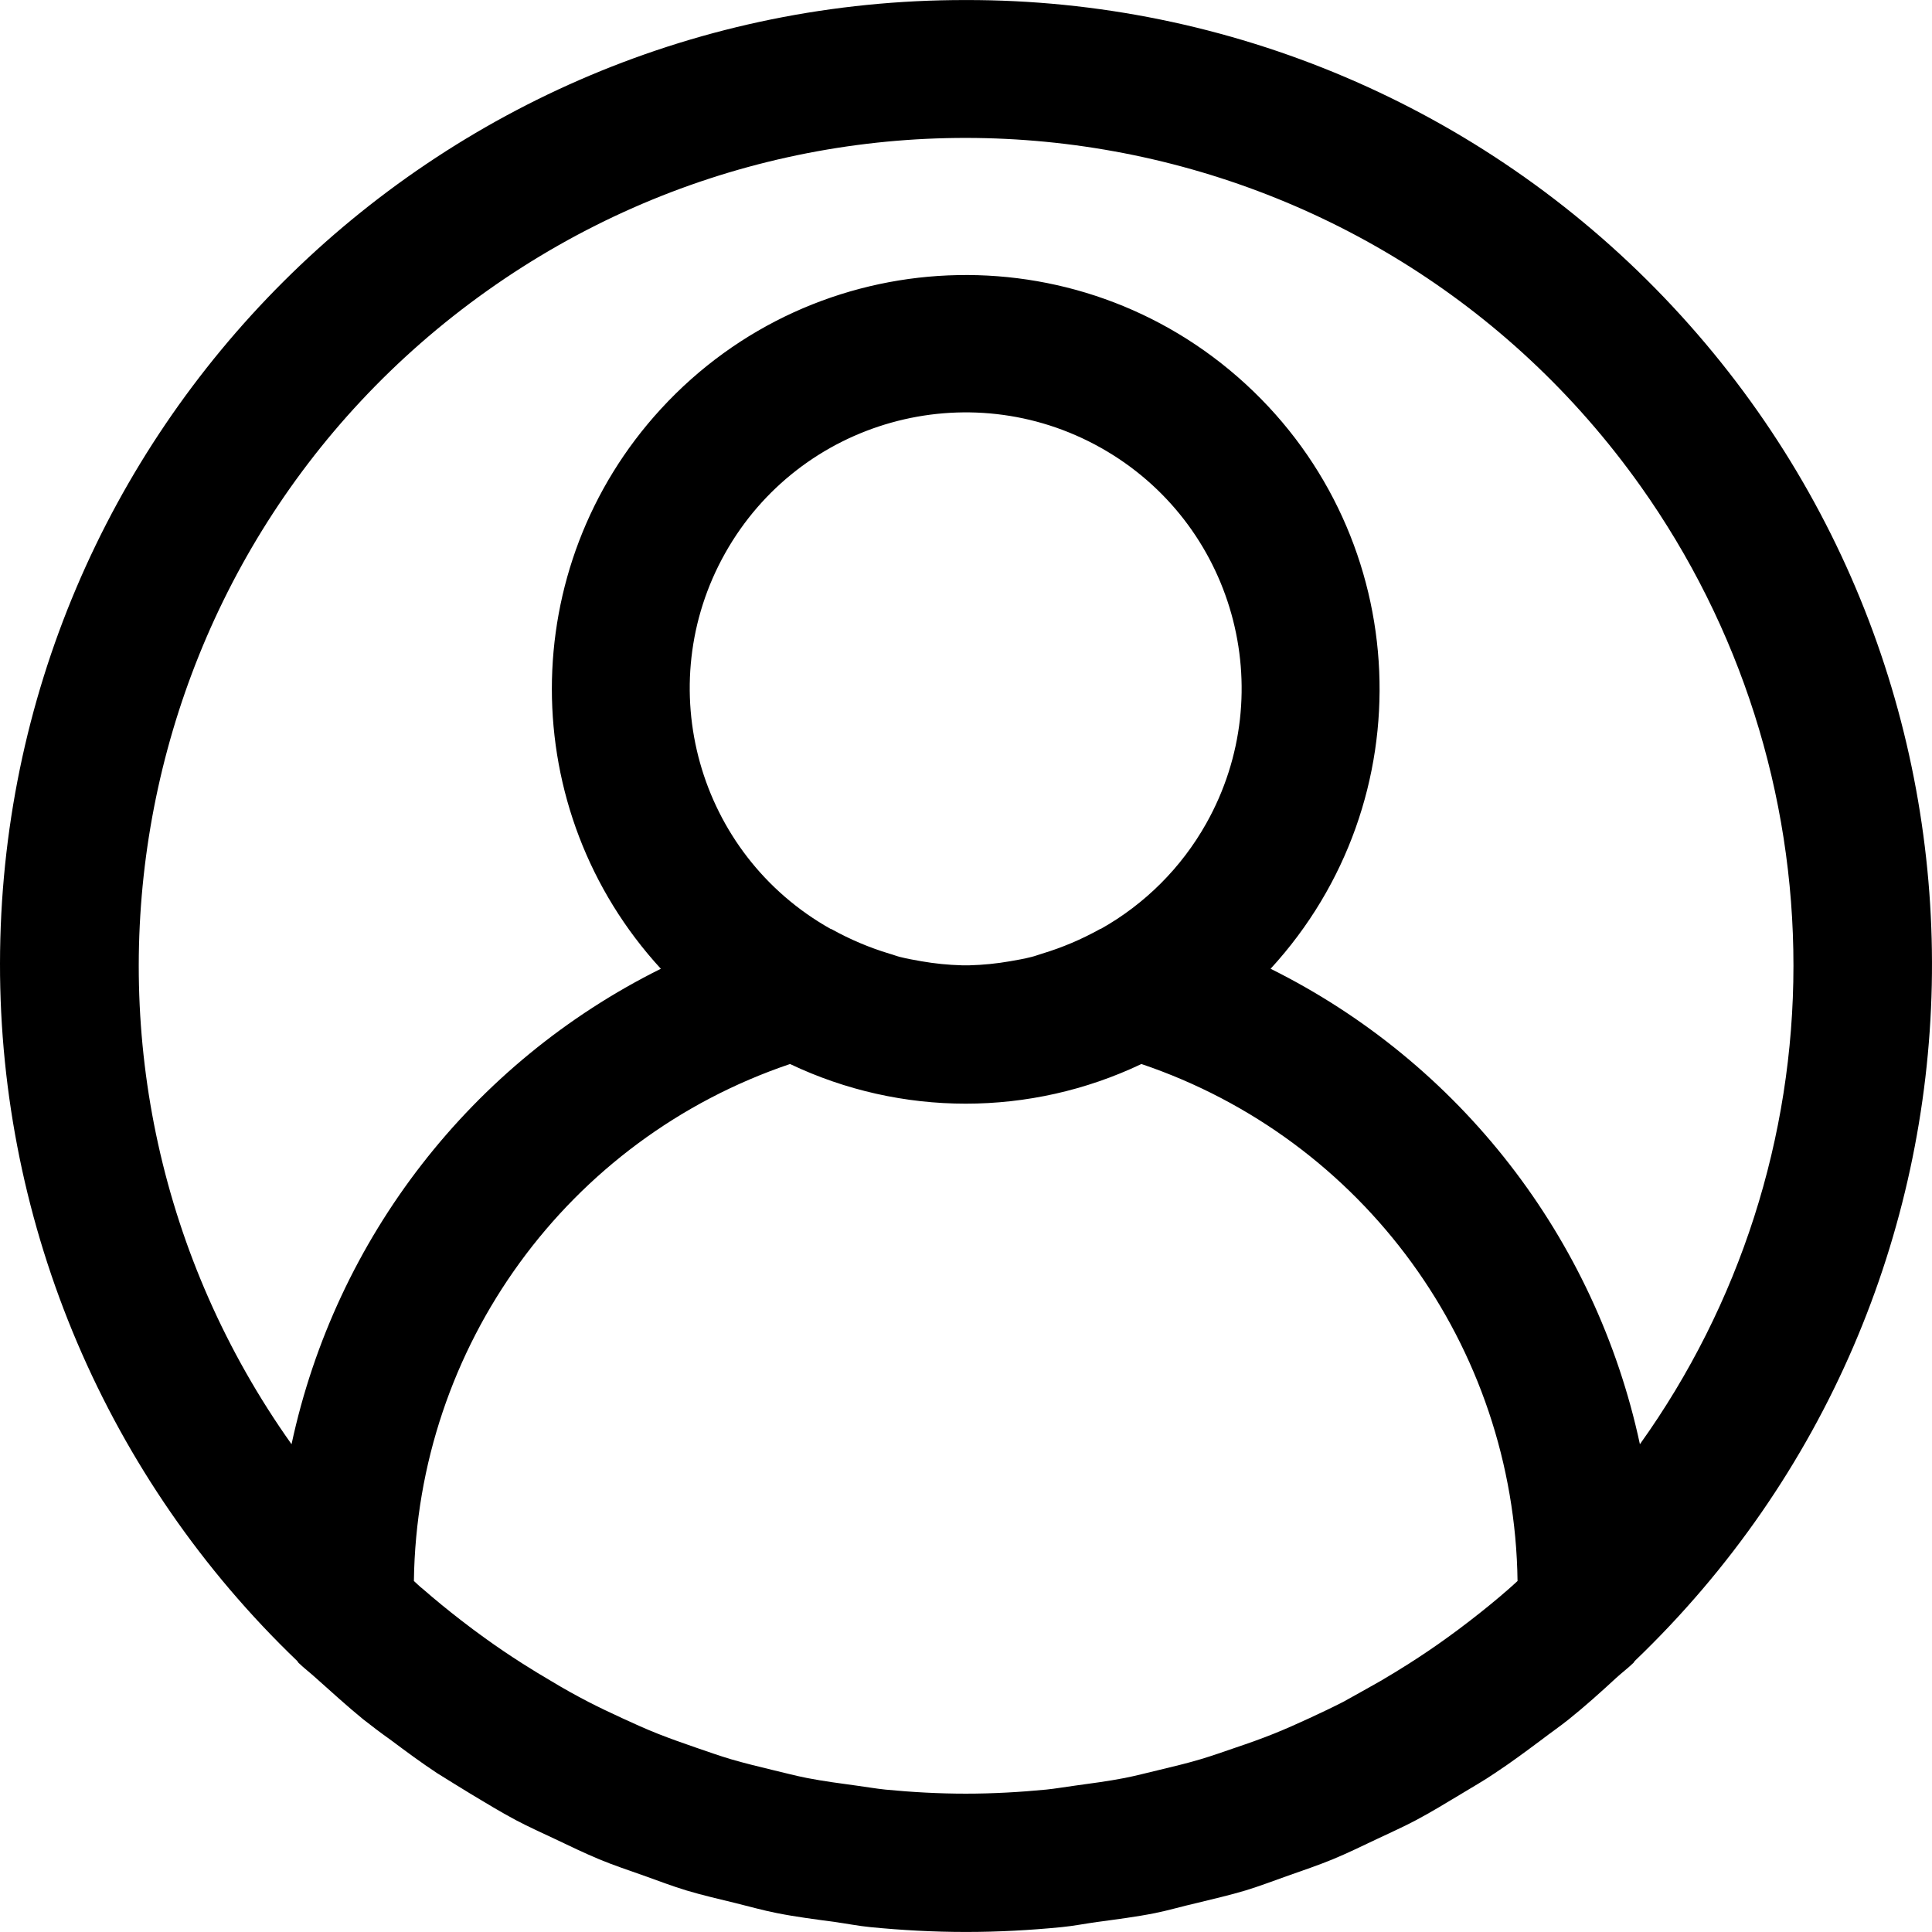
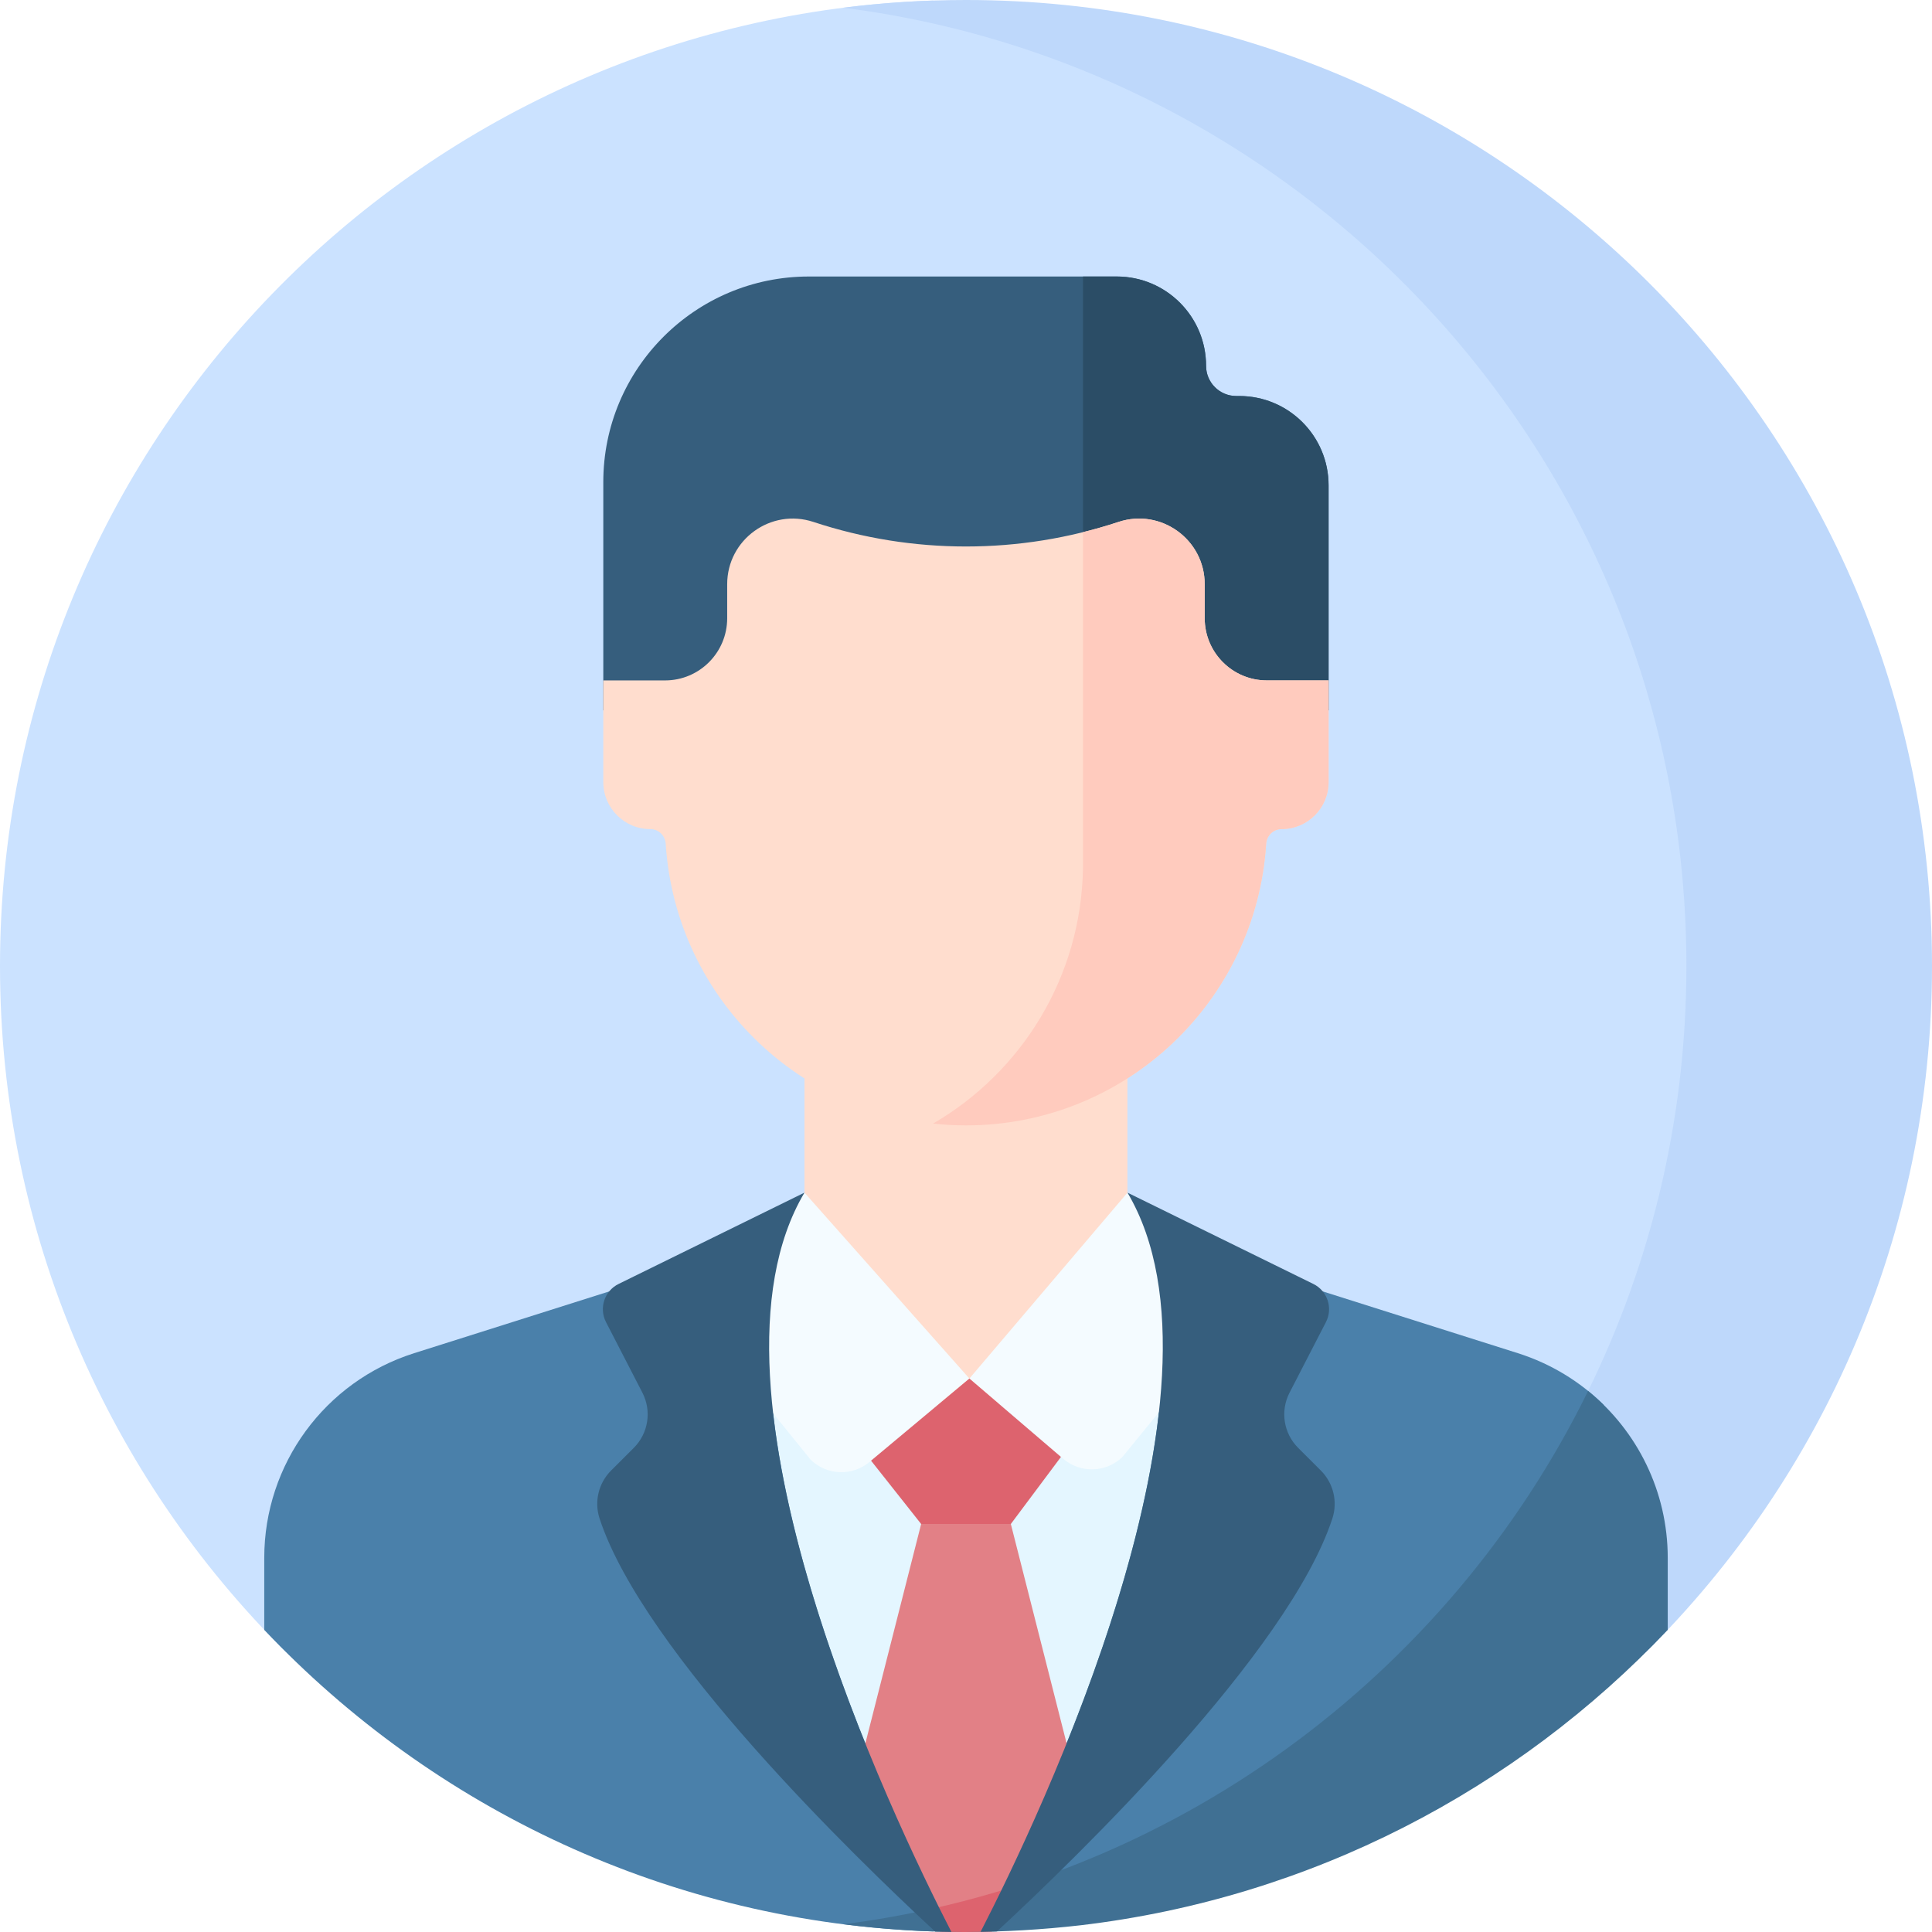
- <svg xmlns="http://www.w3.org/2000/svg" version="1.1" id="Capa_1" x="0px" y="0px" viewBox="0 0 478.024 478.024" style="enable-background:new 0 0 478.024 478.024;" xml:space="preserve">
+ <svg xmlns="http://www.w3.org/2000/svg" id="Capa_1" enable-background="new 0 0 512 512" height="512" viewBox="0 0 512 512" width="512">
  <g>
    <g>
-       <path d="M411.703,73.561c-45.117-47.093-107.542-73.67-172.76-73.55C107.145-0.155,0.166,106.554,0,238.353    c-0.082,65.17,26.492,127.538,73.55,172.623c0.137,0.136,0.188,0.341,0.324,0.461c1.382,1.331,2.884,2.458,4.284,3.738    c3.84,3.413,7.68,6.946,11.725,10.24c2.167,1.707,4.42,3.413,6.639,4.983c3.823,2.85,7.646,5.7,11.639,8.329    c2.714,1.707,5.513,3.413,8.294,5.12c3.686,2.219,7.356,4.454,11.162,6.485c3.226,1.707,6.519,3.174,9.796,4.727    c3.584,1.707,7.117,3.413,10.786,4.949c3.669,1.536,7.356,2.731,11.076,4.062s6.929,2.56,10.496,3.652    c4.028,1.212,8.158,2.15,12.254,3.157c3.413,0.836,6.724,1.792,10.24,2.475c4.71,0.939,9.489,1.536,14.268,2.185    c2.953,0.41,5.837,0.99,8.823,1.28c7.817,0.768,15.701,1.195,23.654,1.195s15.838-0.427,23.654-1.195    c2.987-0.29,5.871-0.87,8.823-1.28c4.779-0.649,9.557-1.246,14.268-2.185c3.413-0.683,6.827-1.707,10.24-2.475    c4.096-1.007,8.226-1.946,12.254-3.157c3.567-1.092,7.014-2.423,10.496-3.652c3.482-1.229,7.441-2.56,11.076-4.062    s7.202-3.26,10.786-4.949c3.277-1.553,6.571-3.021,9.796-4.727c3.806-2.031,7.475-4.267,11.162-6.485    c2.782-1.707,5.581-3.26,8.294-5.12c3.994-2.628,7.817-5.478,11.639-8.329c2.219-1.707,4.471-3.243,6.639-4.983    c4.045-3.243,7.885-6.69,11.725-10.24c1.399-1.28,2.901-2.406,4.284-3.738c0.136-0.119,0.188-0.324,0.324-0.461    C499.644,319.798,502.881,168.732,411.703,73.561z M373.344,393.107c-3.106,2.731-6.315,5.325-9.557,7.834    c-1.911,1.468-3.823,2.918-5.786,4.318c-3.089,2.236-6.229,4.352-9.421,6.383c-2.321,1.485-4.693,2.918-7.083,4.318    c-3.004,1.707-6.059,3.413-9.148,5.12c-2.731,1.399-5.513,2.714-8.311,4.011s-5.888,2.679-8.909,3.891    c-3.021,1.212-6.229,2.355-9.387,3.413c-2.884,0.99-5.768,2.014-8.687,2.884c-3.413,1.024-6.98,1.86-10.513,2.714    c-2.765,0.648-5.495,1.382-8.294,1.929c-4.045,0.785-8.175,1.331-12.322,1.894c-2.355,0.307-4.693,0.734-7.066,0.973    c-6.554,0.631-13.193,1.007-19.9,1.007s-13.346-0.375-19.9-1.007c-2.372-0.239-4.71-0.666-7.066-0.973    c-4.147-0.563-8.277-1.109-12.322-1.894c-2.799-0.546-5.53-1.28-8.294-1.929c-3.533-0.853-7.049-1.707-10.513-2.714    c-2.918-0.87-5.803-1.894-8.687-2.884c-3.157-1.092-6.315-2.202-9.387-3.413c-3.072-1.212-5.973-2.543-8.909-3.891    s-5.581-2.611-8.311-4.011c-3.089-1.604-6.144-3.294-9.148-5.12c-2.389-1.399-4.762-2.833-7.083-4.318    c-3.191-2.031-6.332-4.147-9.421-6.383c-1.963-1.399-3.874-2.85-5.786-4.318c-3.243-2.509-6.451-5.12-9.557-7.834    c-0.751-0.563-1.434-1.28-2.167-1.929c0.763-58.057,38.06-109.321,93.065-127.915c27.503,13.083,59.435,13.083,86.938,0    c55.004,18.594,92.301,69.857,93.065,127.915C374.76,391.827,374.077,392.476,373.344,393.107z M179.43,136.849    c18.479-32.864,60.1-44.525,92.964-26.046s44.525,60.1,26.046,92.964c-6.131,10.904-15.141,19.914-26.046,26.046    c-0.085,0-0.188,0-0.29,0.102c-4.526,2.519-9.309,4.545-14.268,6.042c-0.887,0.256-1.707,0.597-2.645,0.819    c-1.707,0.444-3.499,0.751-5.257,1.058c-3.31,0.579-6.659,0.915-10.018,1.007h-1.946c-3.359-0.092-6.708-0.428-10.018-1.007    c-1.707-0.307-3.516-0.614-5.256-1.058c-0.905-0.222-1.707-0.563-2.645-0.819c-4.959-1.497-9.742-3.522-14.268-6.042l-0.307-0.102    C172.612,211.334,160.951,169.713,179.43,136.849z M405.753,357.336L405.753,357.336c-10.952-51.083-44.59-94.39-91.375-117.64    c38.245-41.661,35.475-106.438-6.186-144.683c-41.661-38.245-106.438-35.475-144.683,6.186    c-35.954,39.166-35.954,99.332,0,138.497c-46.785,23.251-80.423,66.557-91.375,117.64C6.69,265.153,28.366,137.371,120.549,71.927    s219.965-43.768,285.409,48.415c24.601,34.653,37.807,76.104,37.786,118.602C443.744,281.405,430.46,322.802,405.753,357.336z" />
+       <g>
+         <path d="m256.025 483.334 101.429-25.614c57.895-48.074 94.771-120.586 94.771-201.719 0-125.144-87.711-229.801-205.012-255.852-137.316 4.631-247.213 117.407-247.213 255.851 0 71.112 29 135.446 75.812 181.836z" fill="#cbe2ff" />
+       </g>
+       <g>
+         <path d="m446.914 256c0 83.915-40.381 158.391-102.765 205.079l92.031-23.241c46.815-46.39 75.82-110.724 75.82-181.838 0-141.385-114.615-256-256-256-11.024 0-21.886.698-32.543 2.05 126.019 15.988 223.457 123.59 223.457 253.95z" fill="#bed8fb" />
+       </g>
+       <g>
+         <g>
+           <g>
+             <path d="m319.621 96.952c0-13.075-10.599-23.674-23.674-23.674h-81.582c-30.091 0-54.485 24.394-54.485 54.485v60.493h192.209v-59.635c0-13.075-10.599-23.674-23.674-23.674h-.798c-4.416 0-7.996-3.579-7.996-7.995z" fill="#365e7d" />
+             <path d="m328.415 104.947h-.798c-4.416 0-7.996-3.58-7.996-7.996 0-13.075-10.599-23.674-23.674-23.674h-8.945v114.978h65.086v-59.635c.001-13.073-10.599-23.673-23.673-23.673z" fill="#2b4d66" />
+             <path d="m425.045 372.355c-6.259-6.182-14.001-10.963-22.79-13.745l-69.891-22.128-76.348-2.683-76.38 2.683-69.891 22.128c-23.644 7.486-39.713 29.428-39.713 54.229v19.094c44.789 47.328 107.451 77.568 177.183 79.92 78.128-17.353 143.129-69.576 177.83-139.498z" fill="#4a80aa" />
+             <path d="m441.968 431.932v-19.094c0-17.536-8.04-33.635-21.105-44.213-37.111 75.626-110.422 130.268-197.346 141.317 10.492 1.329 21.178 2.038 32.026 2.057 10.423-.016 20.708-.62 30.824-1.782 61.031-7.212 115.485-35.894 155.601-78.285z" fill="#407093" />
+             <path d="m261.796 508.168c15.489-30.751 55.822-118.067 44.321-172.609l-50.101-19.499-50.148 19.5c-11.856 56.225 31.37 147.277 45.681 175.29 3.442-.826 6.859-1.721 10.247-2.682z" fill="#e4f6ff" />
+             <path d="m288.197 483.789-20.314-79.917h-23.767l-20.264 79.699 25.058 27.897c6.361-1.457 12.634-3.146 18.81-5.057z" fill="#e28086" />
+             <path d="m249.302 511.905c2.075.054 4.154.091 6.241.095 2.415-.004 4.822-.046 7.222-.113l12.907-14.259c-10.159 3.564-20.61 6.506-31.309 8.779z" fill="#dd636e" />
+             <g>
+               <g>
+                 <g>
+                   <g>
+                     <g>
+                       <g>
+                         <g>
+                           <g>
+                             <path d="m298.774 328.183v-45.066h-85.58v45.066c0 23.632 42.79 49.446 42.79 49.446s42.79-25.814 42.79-49.446z" fill="#ffddce" />
+                           </g>
+                         </g>
+                       </g>
+                     </g>
+                   </g>
+                 </g>
+               </g>
+               <path d="m352.089 180.318h-16.359c-9.098 0-16.473-7.375-16.473-16.473v-9.015c0-11.851-11.595-20.23-22.847-16.511-26.243 8.674-54.579 8.676-80.823.006l-.031-.01c-11.252-3.717-22.845 4.662-22.845 16.512v9.019c0 9.098-7.375 16.473-16.473 16.473h-16.358v26.938c0 6.883 5.58 12.464 12.464 12.464 2.172 0 3.939 1.701 4.076 3.869 2.628 41.668 37.235 74.654 79.565 74.654 42.33 0 76.937-32.986 79.565-74.654.137-2.167 1.904-3.869 4.076-3.869 6.883 0 12.464-5.58 12.464-12.464v-26.939z" fill="#ffddce" />
+               <path d="m335.73 180.318c-9.098 0-16.473-7.375-16.473-16.473v-9.015c0-11.851-11.595-20.23-22.847-16.511-3.108 1.027-6.247 1.923-9.407 2.707v88.972c-.438 28.948-16.3 54.142-39.725 67.758 2.861.311 5.763.486 8.706.486 42.33 0 76.937-32.986 79.565-74.654.137-2.167 1.904-3.869 4.076-3.869 6.883 0 12.464-5.58 12.464-12.464v-26.938h-16.359z" fill="#ffcbbe" />
+             </g>
+             <g fill="#f4fbff">
+               <path d="m213.194 316.06-33.558 27.267 35.192 43.513c4.281 4.168 11.019 4.424 15.605.594l26.465-22.107z" />
+               <path d="m298.79 316.06-41.892 49.267 24.874 21.268c4.557 3.896 11.327 3.7 15.651-.453l34.94-42.815z" />
+             </g>
+           </g>
+           <path d="m213.194 316.06-49.256 24.199c-3.75 1.842-5.256 6.404-3.341 10.117l9.65 18.71c2.501 4.848 1.578 10.756-2.282 14.61-1.987 1.983-4.139 4.131-6.004 5.993-3.338 3.332-4.537 8.255-3.067 12.737 11.651 35.517 67.725 89.828 88.946 109.478 1.427.038 2.857.064 4.29.08-15.389-29.933-69.922-143.655-38.936-195.924z" fill="#365e7d" />
+           <path d="m344.019 383.695c-3.861-3.854-4.783-9.762-2.282-14.61l9.65-18.71c1.915-3.713.409-8.275-3.341-10.117l-49.256-24.198c30.978 52.255-23.517 165.929-38.923 195.9 1.448-.025 2.893-.061 4.335-.109 21.265-19.695 77.248-73.94 88.888-109.424 1.47-4.482.271-9.405-3.067-12.737-1.865-1.863-4.017-4.012-6.004-5.995z" fill="#365e7d" />
+           <path d="m256.898 365.327-26.06 21.764 13.278 16.781h23.767l13.279-17.771z" fill="#dd636e" />
+         </g>
+       </g>
    </g>
  </g>
-   <g>
- </g>
-   <g>
- </g>
-   <g>
- </g>
-   <g>
- </g>
-   <g>
- </g>
-   <g>
- </g>
-   <g>
- </g>
-   <g>
- </g>
-   <g>
- </g>
-   <g>
- </g>
-   <g>
- </g>
-   <g>
- </g>
-   <g>
- </g>
-   <g>
- </g>
-   <g>
- </g>
</svg>
